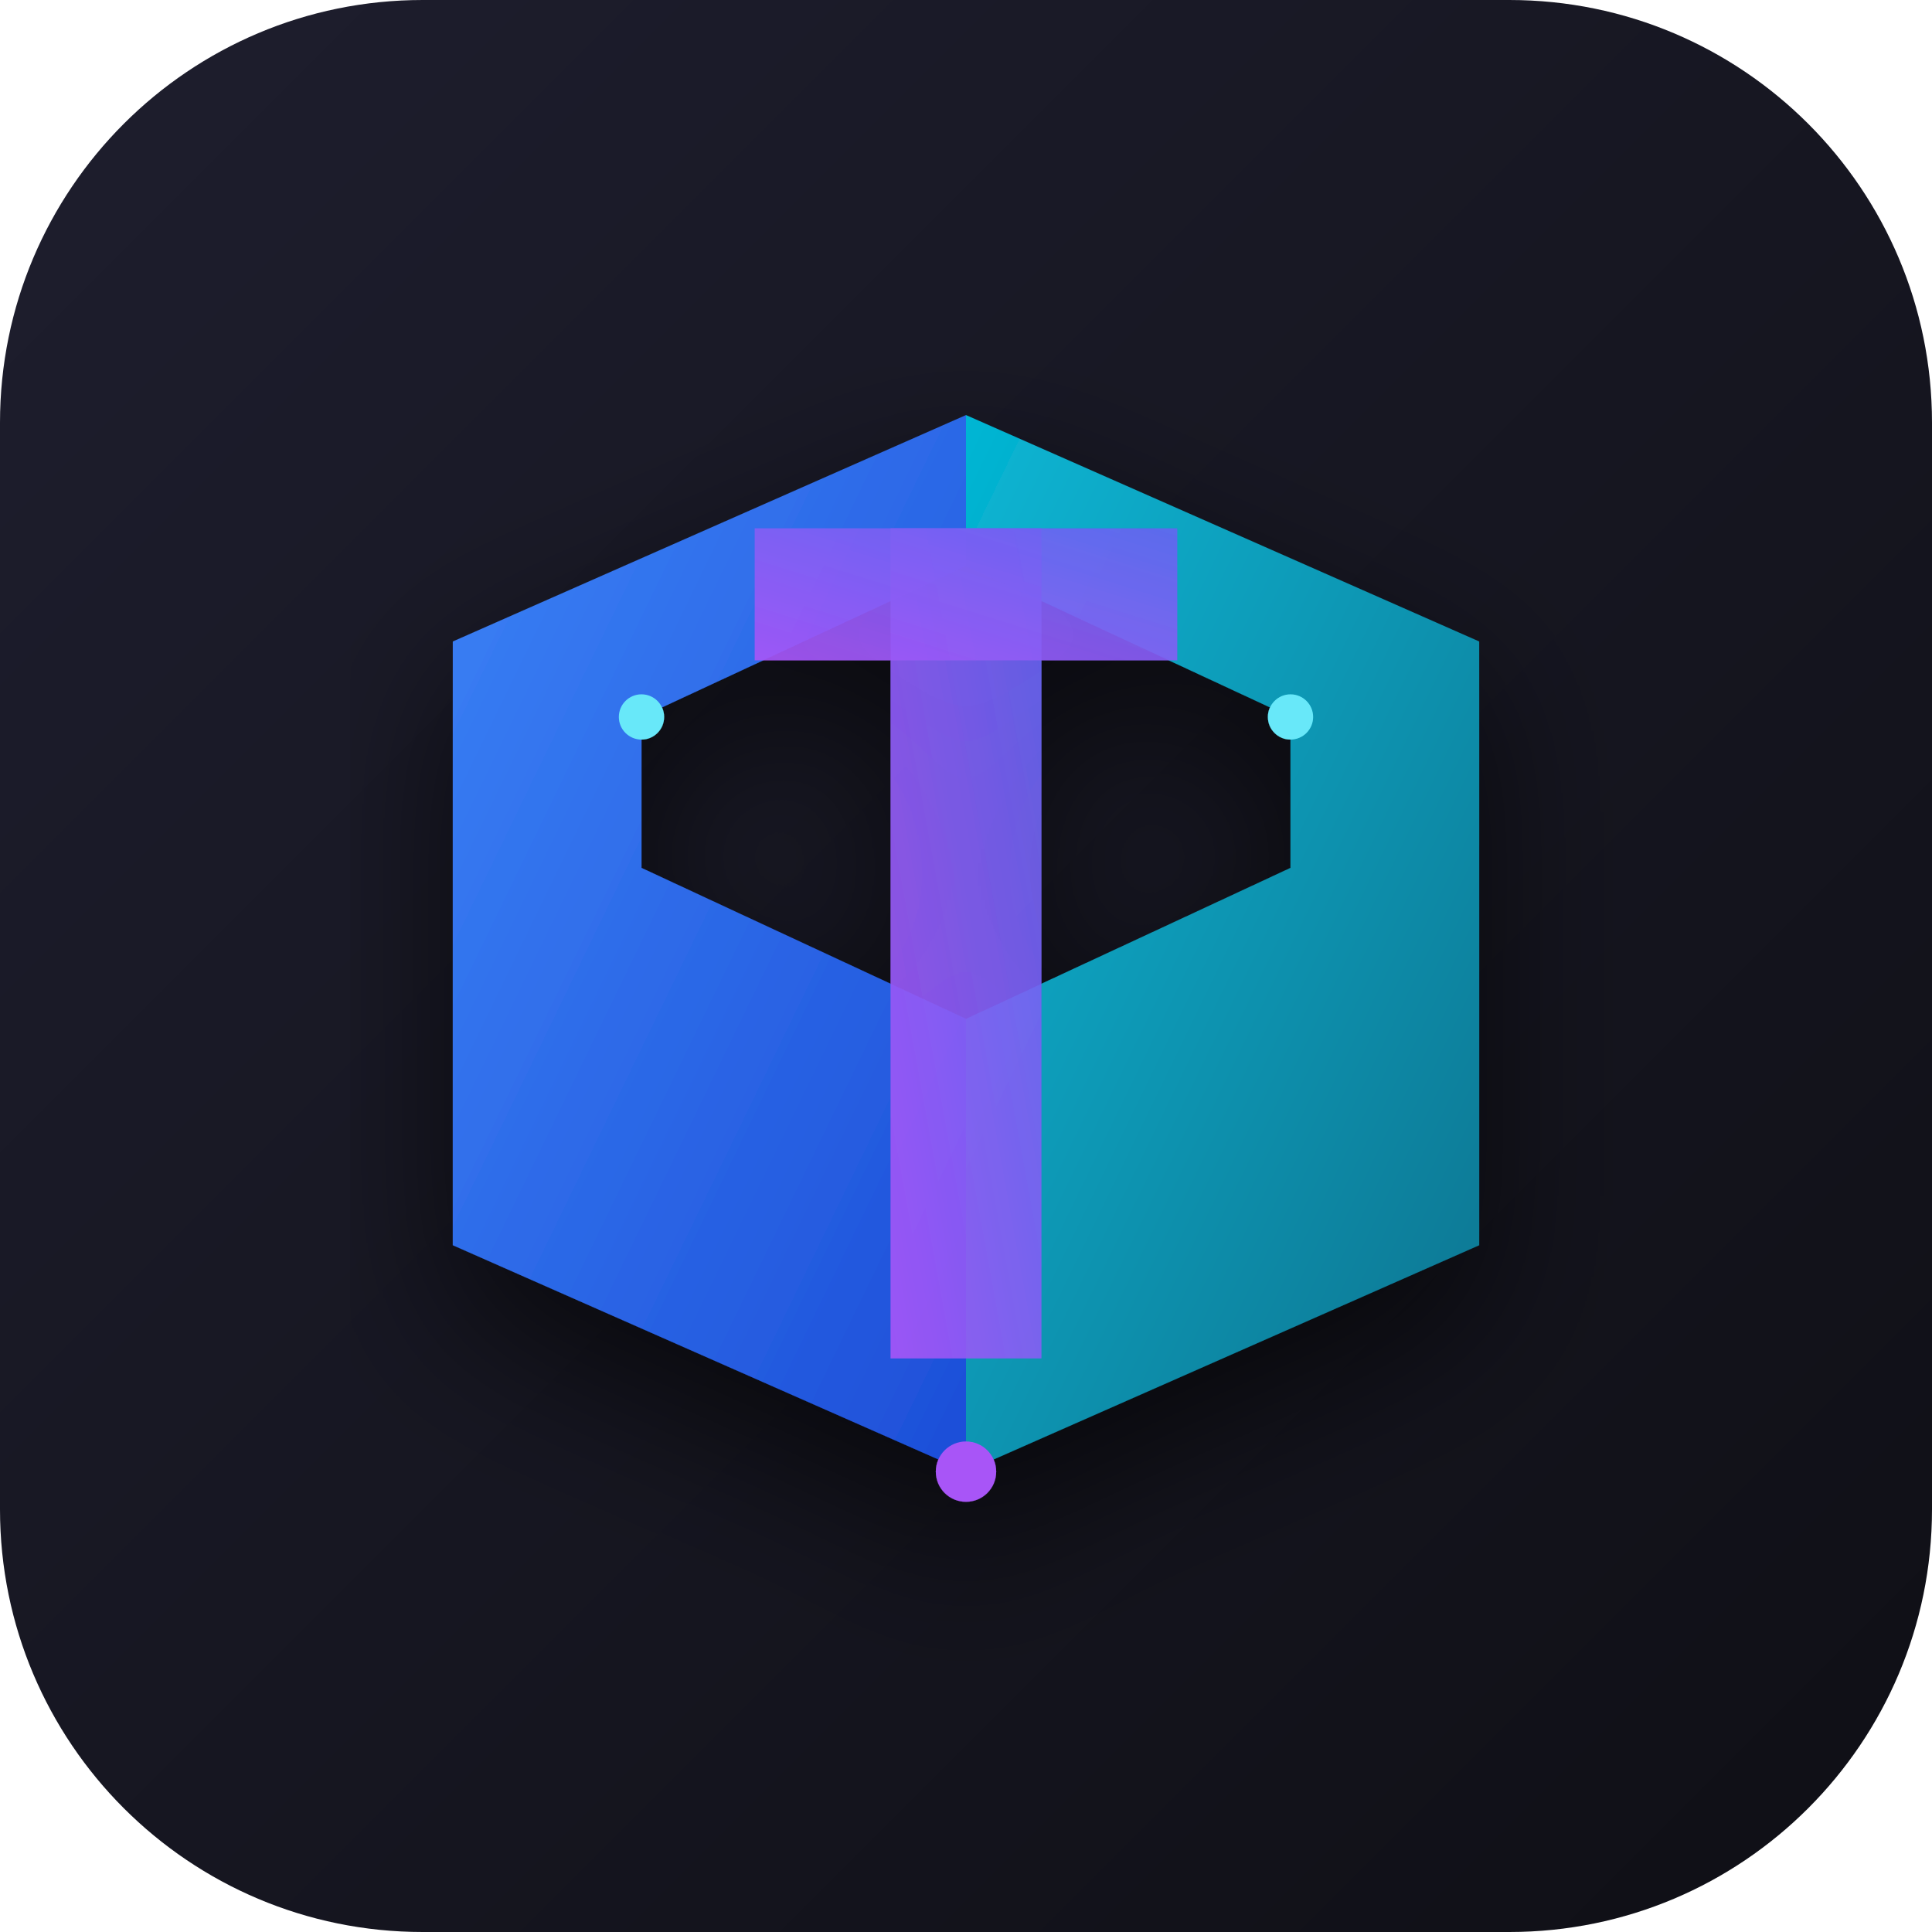
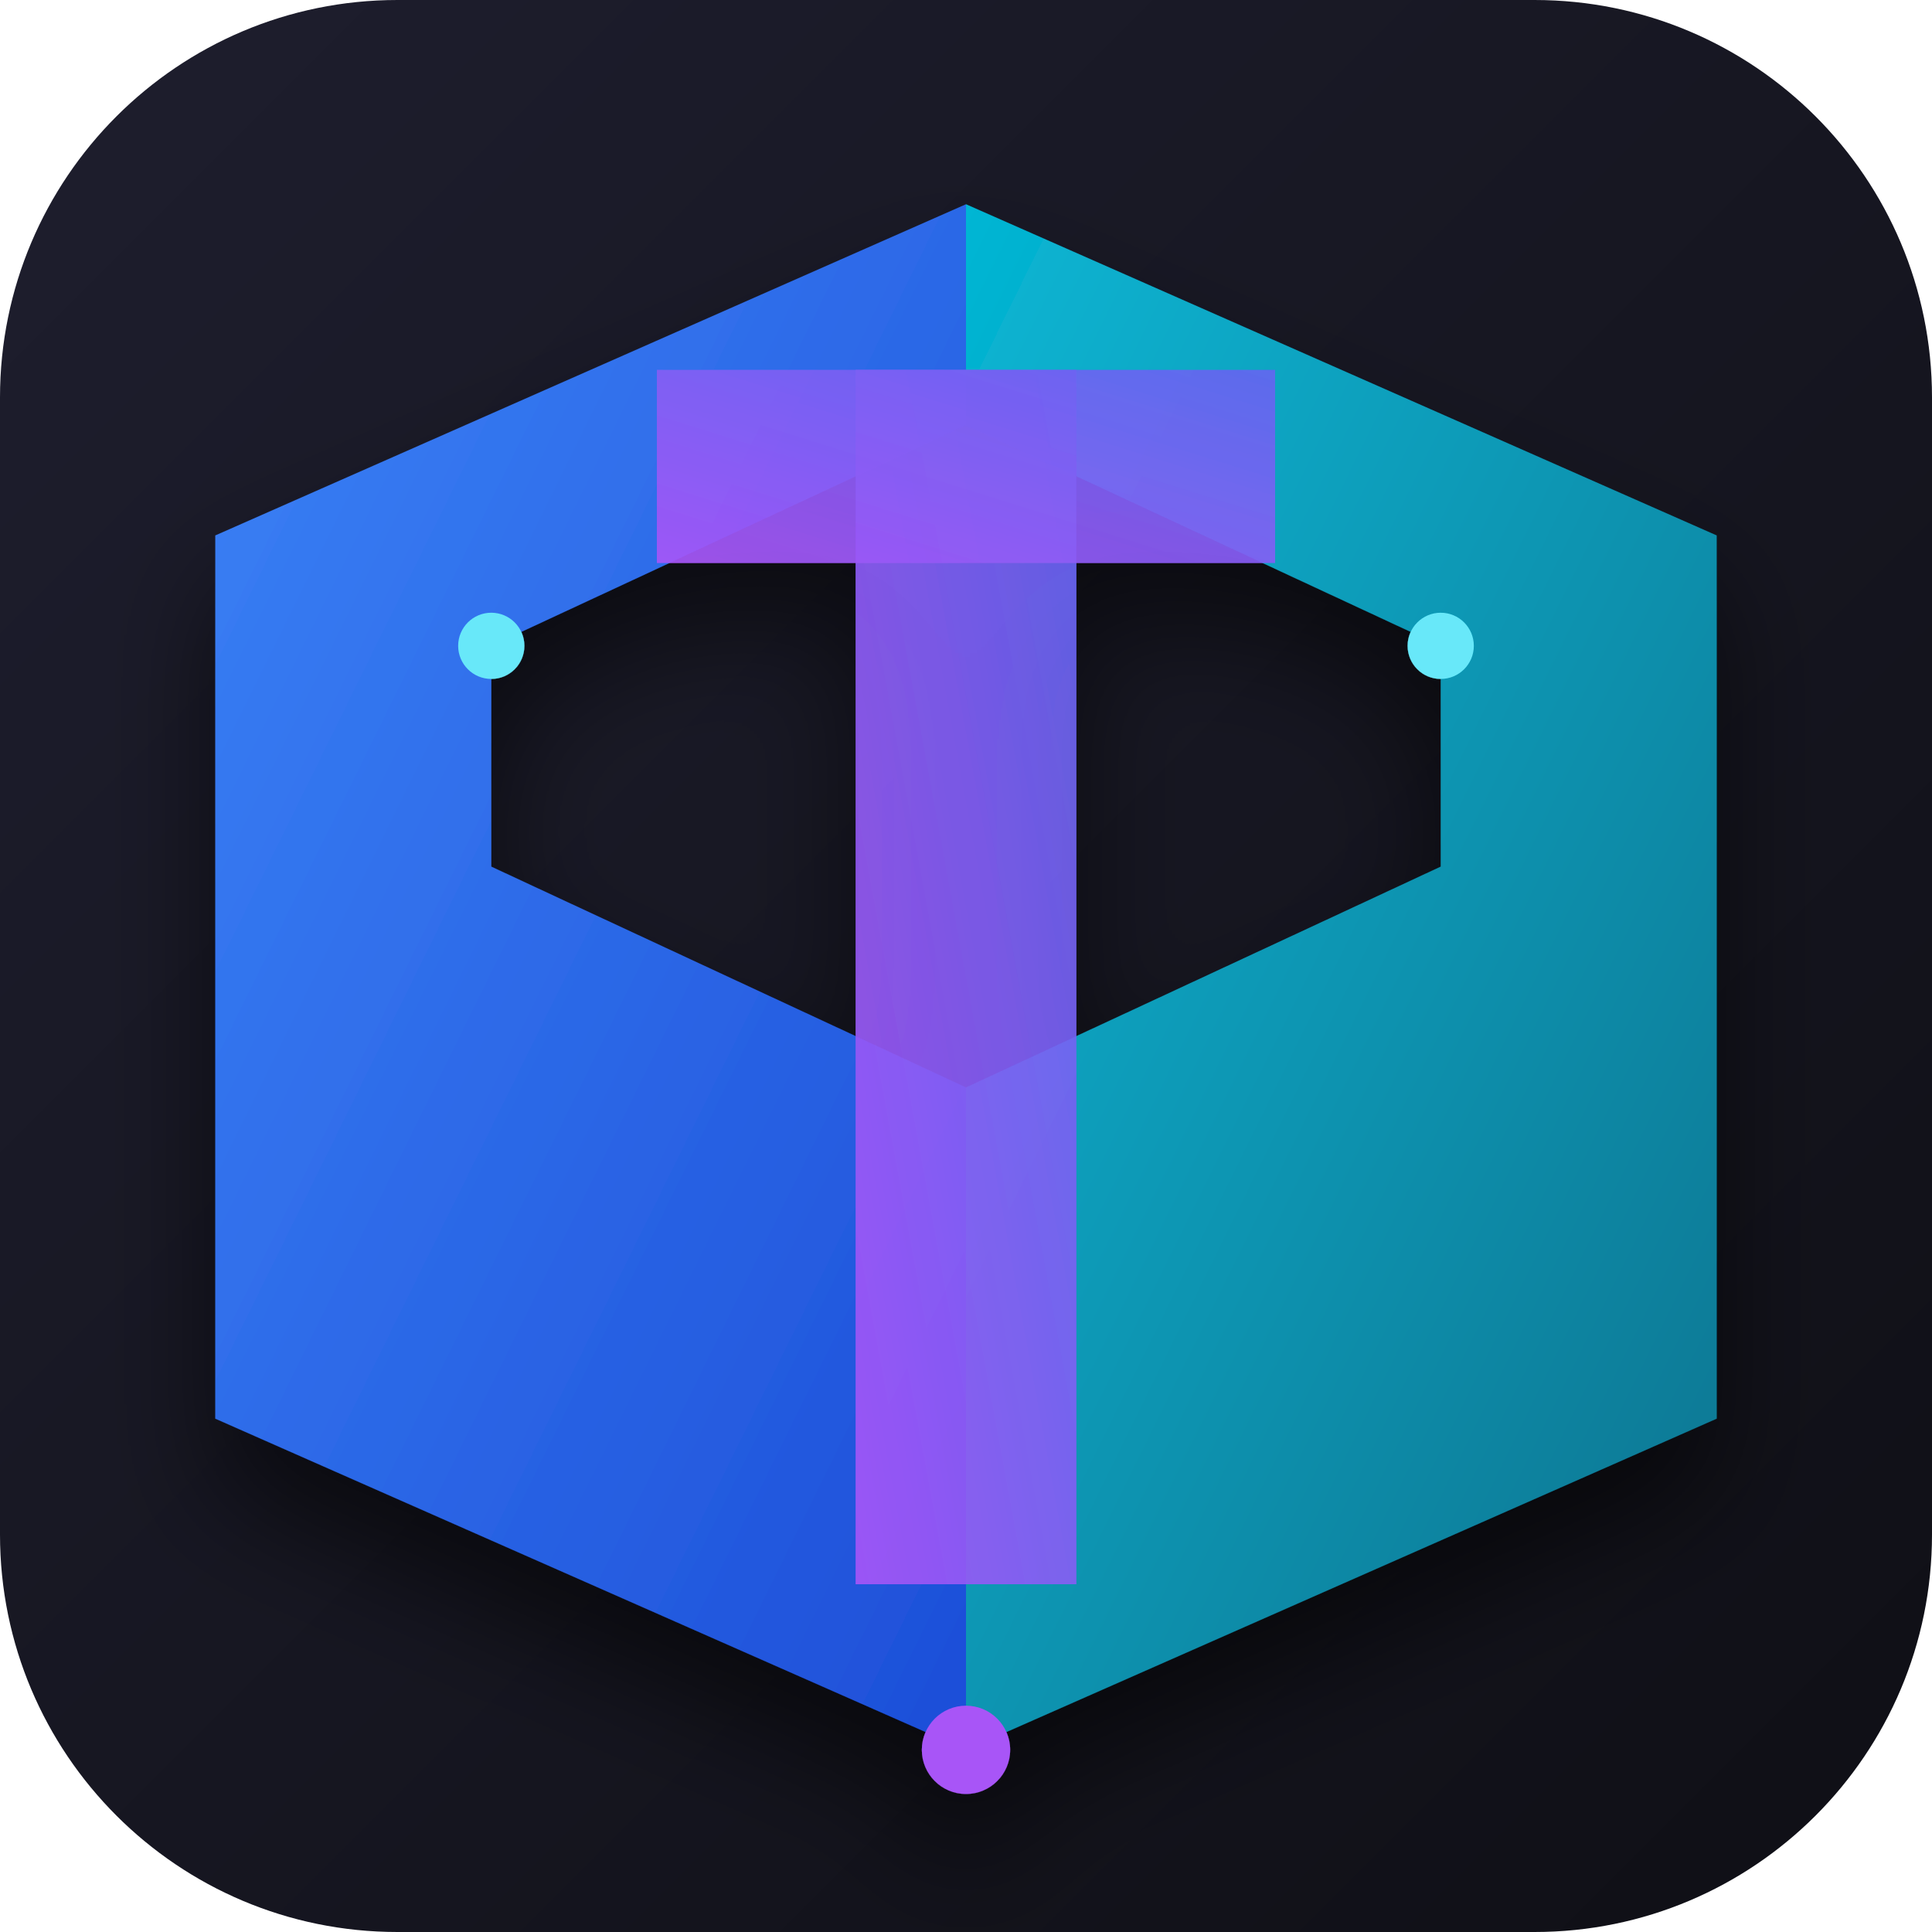
- <svg xmlns="http://www.w3.org/2000/svg" viewBox="0 0 512 512" width="100%" height="100%">
+ <svg xmlns="http://www.w3.org/2000/svg" viewBox="81 80 350 350" width="100%" height="100%">
  <defs>
    <linearGradient id="bgGrad" x1="0%" y1="0%" x2="100%" y2="100%">
      <stop offset="0%" stop-color="#1e1e2e" />
      <stop offset="100%" stop-color="#0f0f15" />
    </linearGradient>
    <linearGradient id="leftFace" x1="0%" y1="0%" x2="100%" y2="100%">
      <stop offset="0%" stop-color="#3b82f6" />
      <stop offset="100%" stop-color="#1d4ed8" />
    </linearGradient>
    <linearGradient id="rightFace" x1="0%" y1="0%" x2="100%" y2="100%">
      <stop offset="0%" stop-color="#06b6d4" />
      <stop offset="100%" stop-color="#0e7490" />
    </linearGradient>
    <linearGradient id="accentGlow" x1="0%" y1="100%" x2="100%" y2="0%">
      <stop offset="0%" stop-color="#a855f7" />
      <stop offset="100%" stop-color="#6366f1" />
    </linearGradient>
-     <filter id="dropShadow" x="-10%" y="-10%" width="130%" height="130%">
-       <feDropShadow dx="0" dy="16" stdDeviation="20" flood-color="#000000" flood-opacity="0.6" />
+     <filter id="dropShadow" x="-10%" y="-10%" width="120%" height="120%">
+       <feDropShadow dx="0" dy="12" stdDeviation="10" flood-color="#000000" flood-opacity="0.55" />
    </filter>
  </defs>
-   <rect width="512" height="512" rx="112" fill="url(#bgGrad)" />
-   <g filter="url(#dropShadow)" transform="translate(0, -10)">
+   <rect x="81" y="80" width="350" height="350" rx="72" fill="url(#bgGrad)" />
+   <g filter="url(#dropShadow)" transform="translate(0, -3)">
    <path d="M 256,120               L 120,180               L 120,340               L 256,400               L 256,280               L 170,240               L 170,200               L 256,160 Z" fill="url(#leftFace)" />
    <path d="M 256,120               L 392,180               L 392,340               L 256,400               L 256,280               L 342,240               L 342,200               L 256,160 Z" fill="url(#rightFace)" />
    <path d="M 236,150               L 276,150               L 276,370               L 236,370 Z" fill="url(#accentGlow)" opacity="0.9" />
    <path d="M 200,150               L 312,150               L 312,185               L 200,185 Z" fill="url(#accentGlow)" opacity="0.9" />
    <circle cx="170" cy="200" r="6" fill="#67e8f9" />
    <circle cx="342" cy="200" r="6" fill="#67e8f9" />
    <circle cx="256" cy="400" r="8" fill="#a855f7" />
  </g>
</svg>
